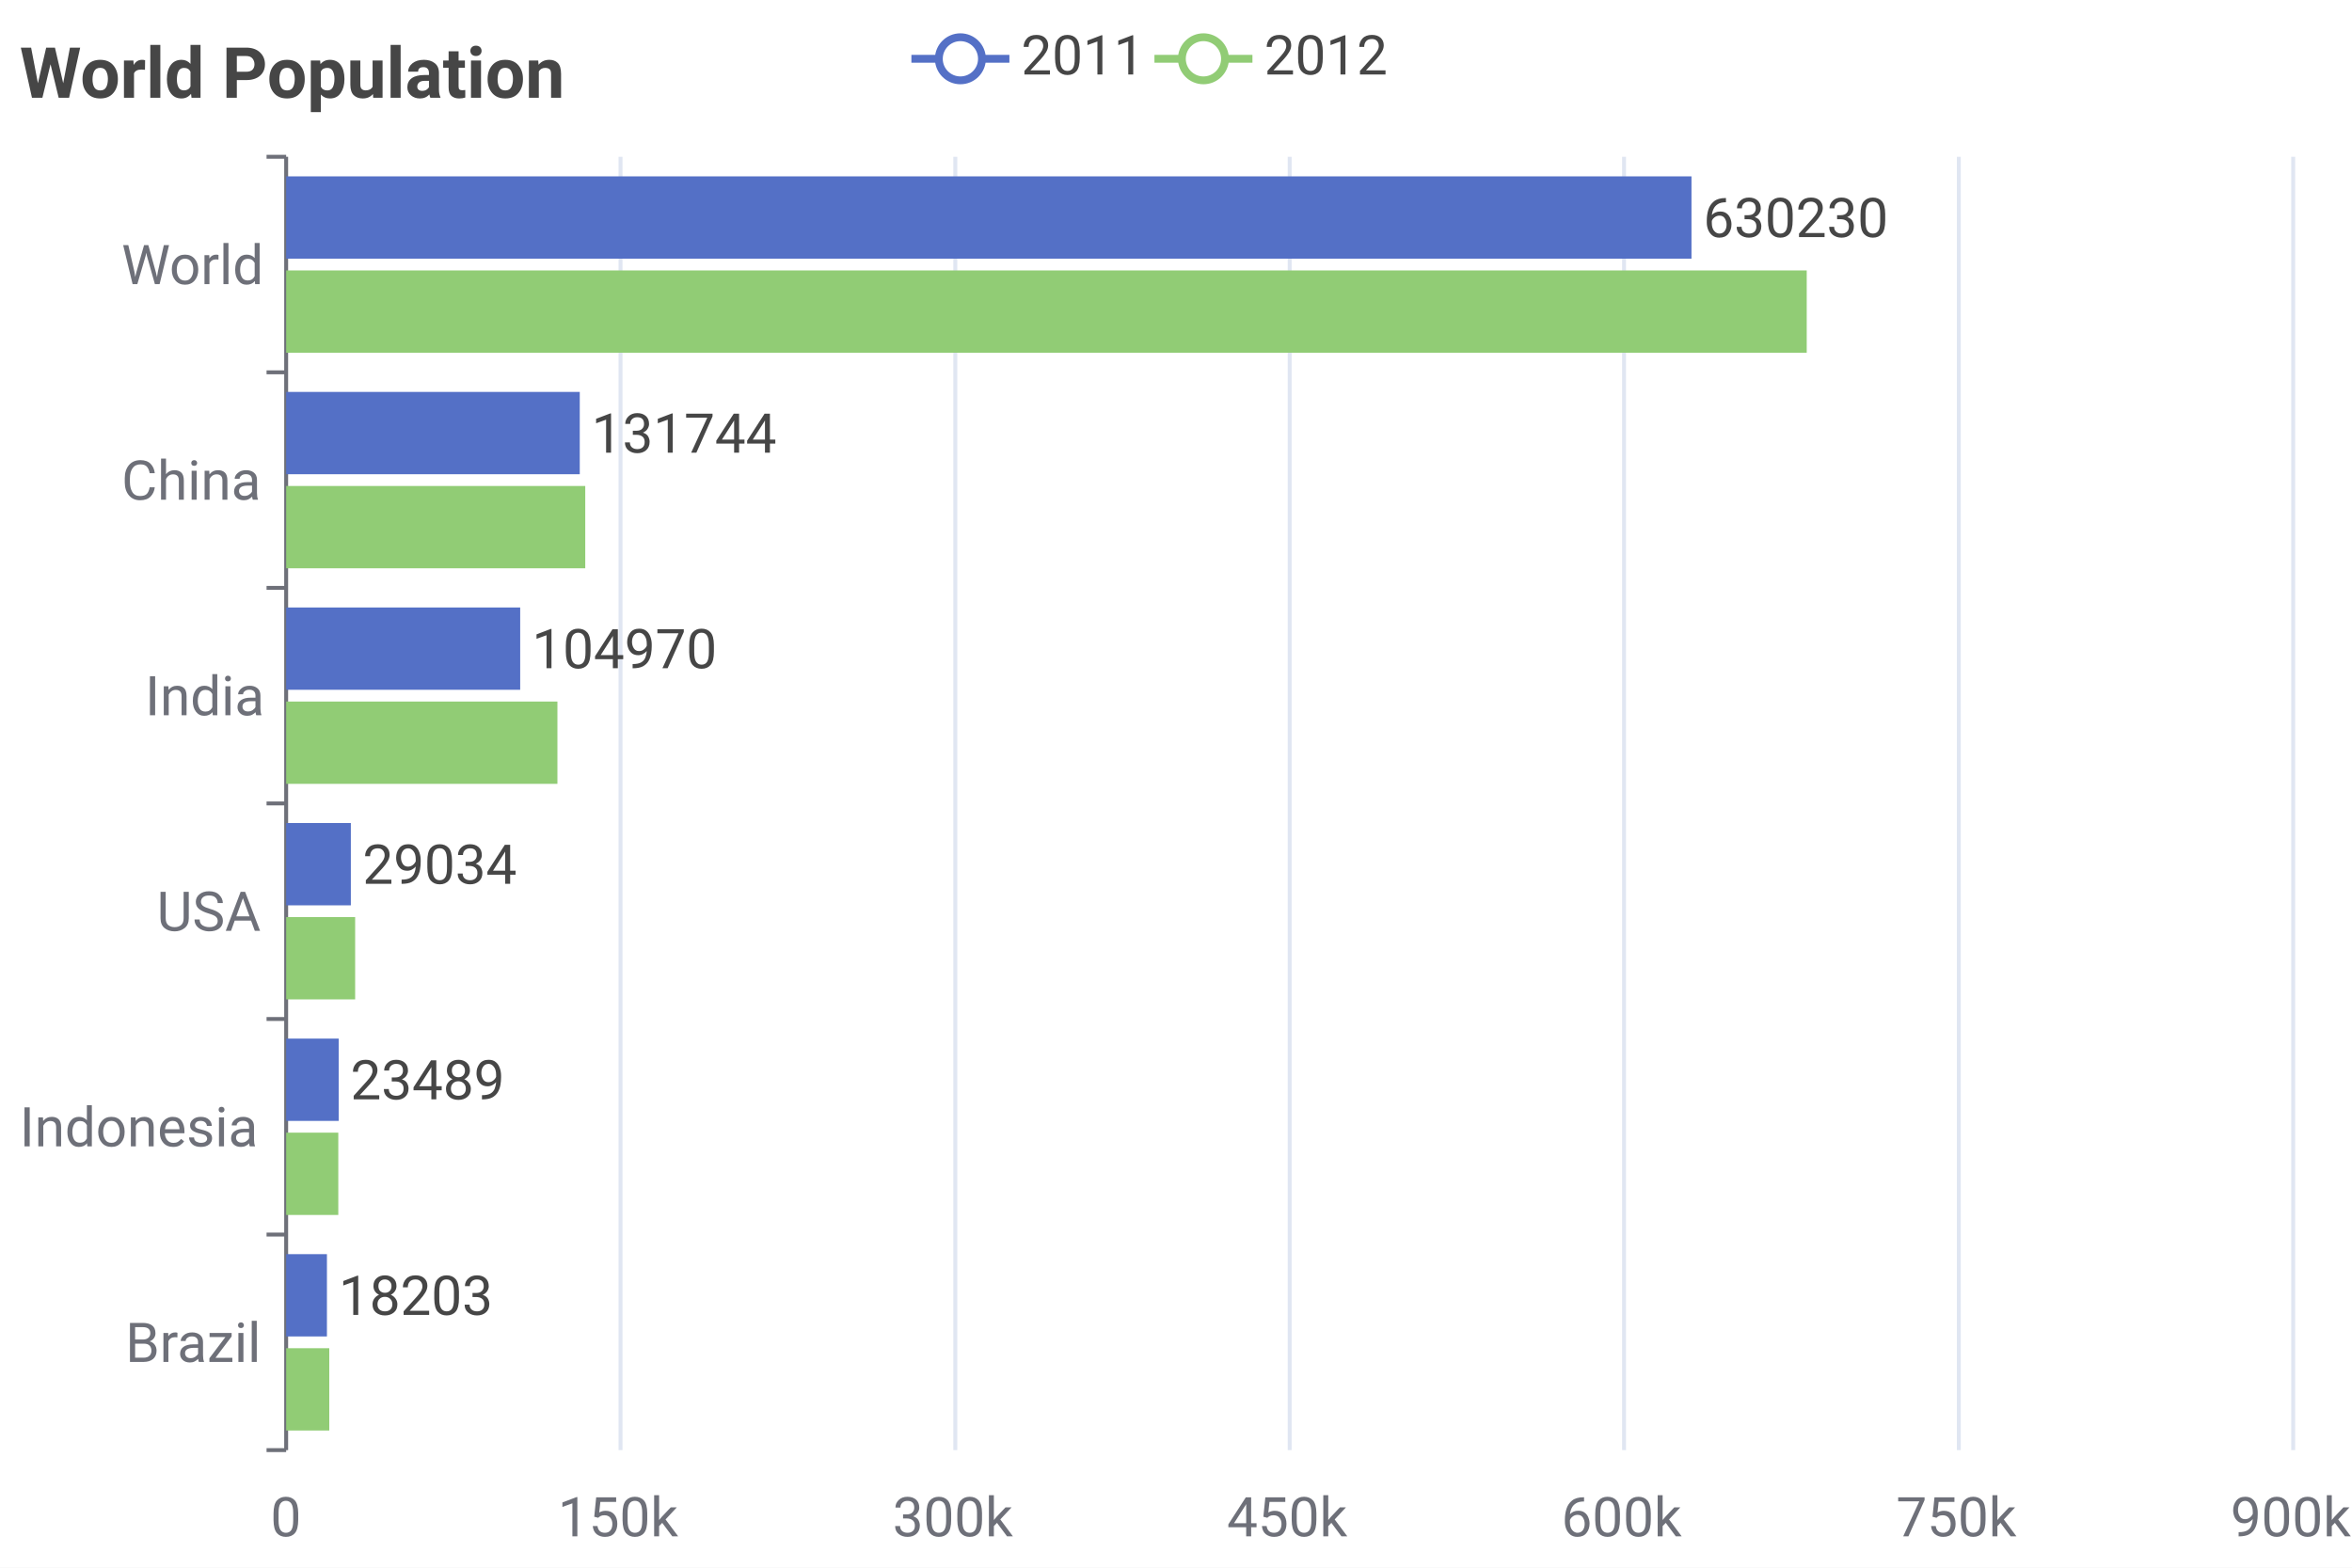
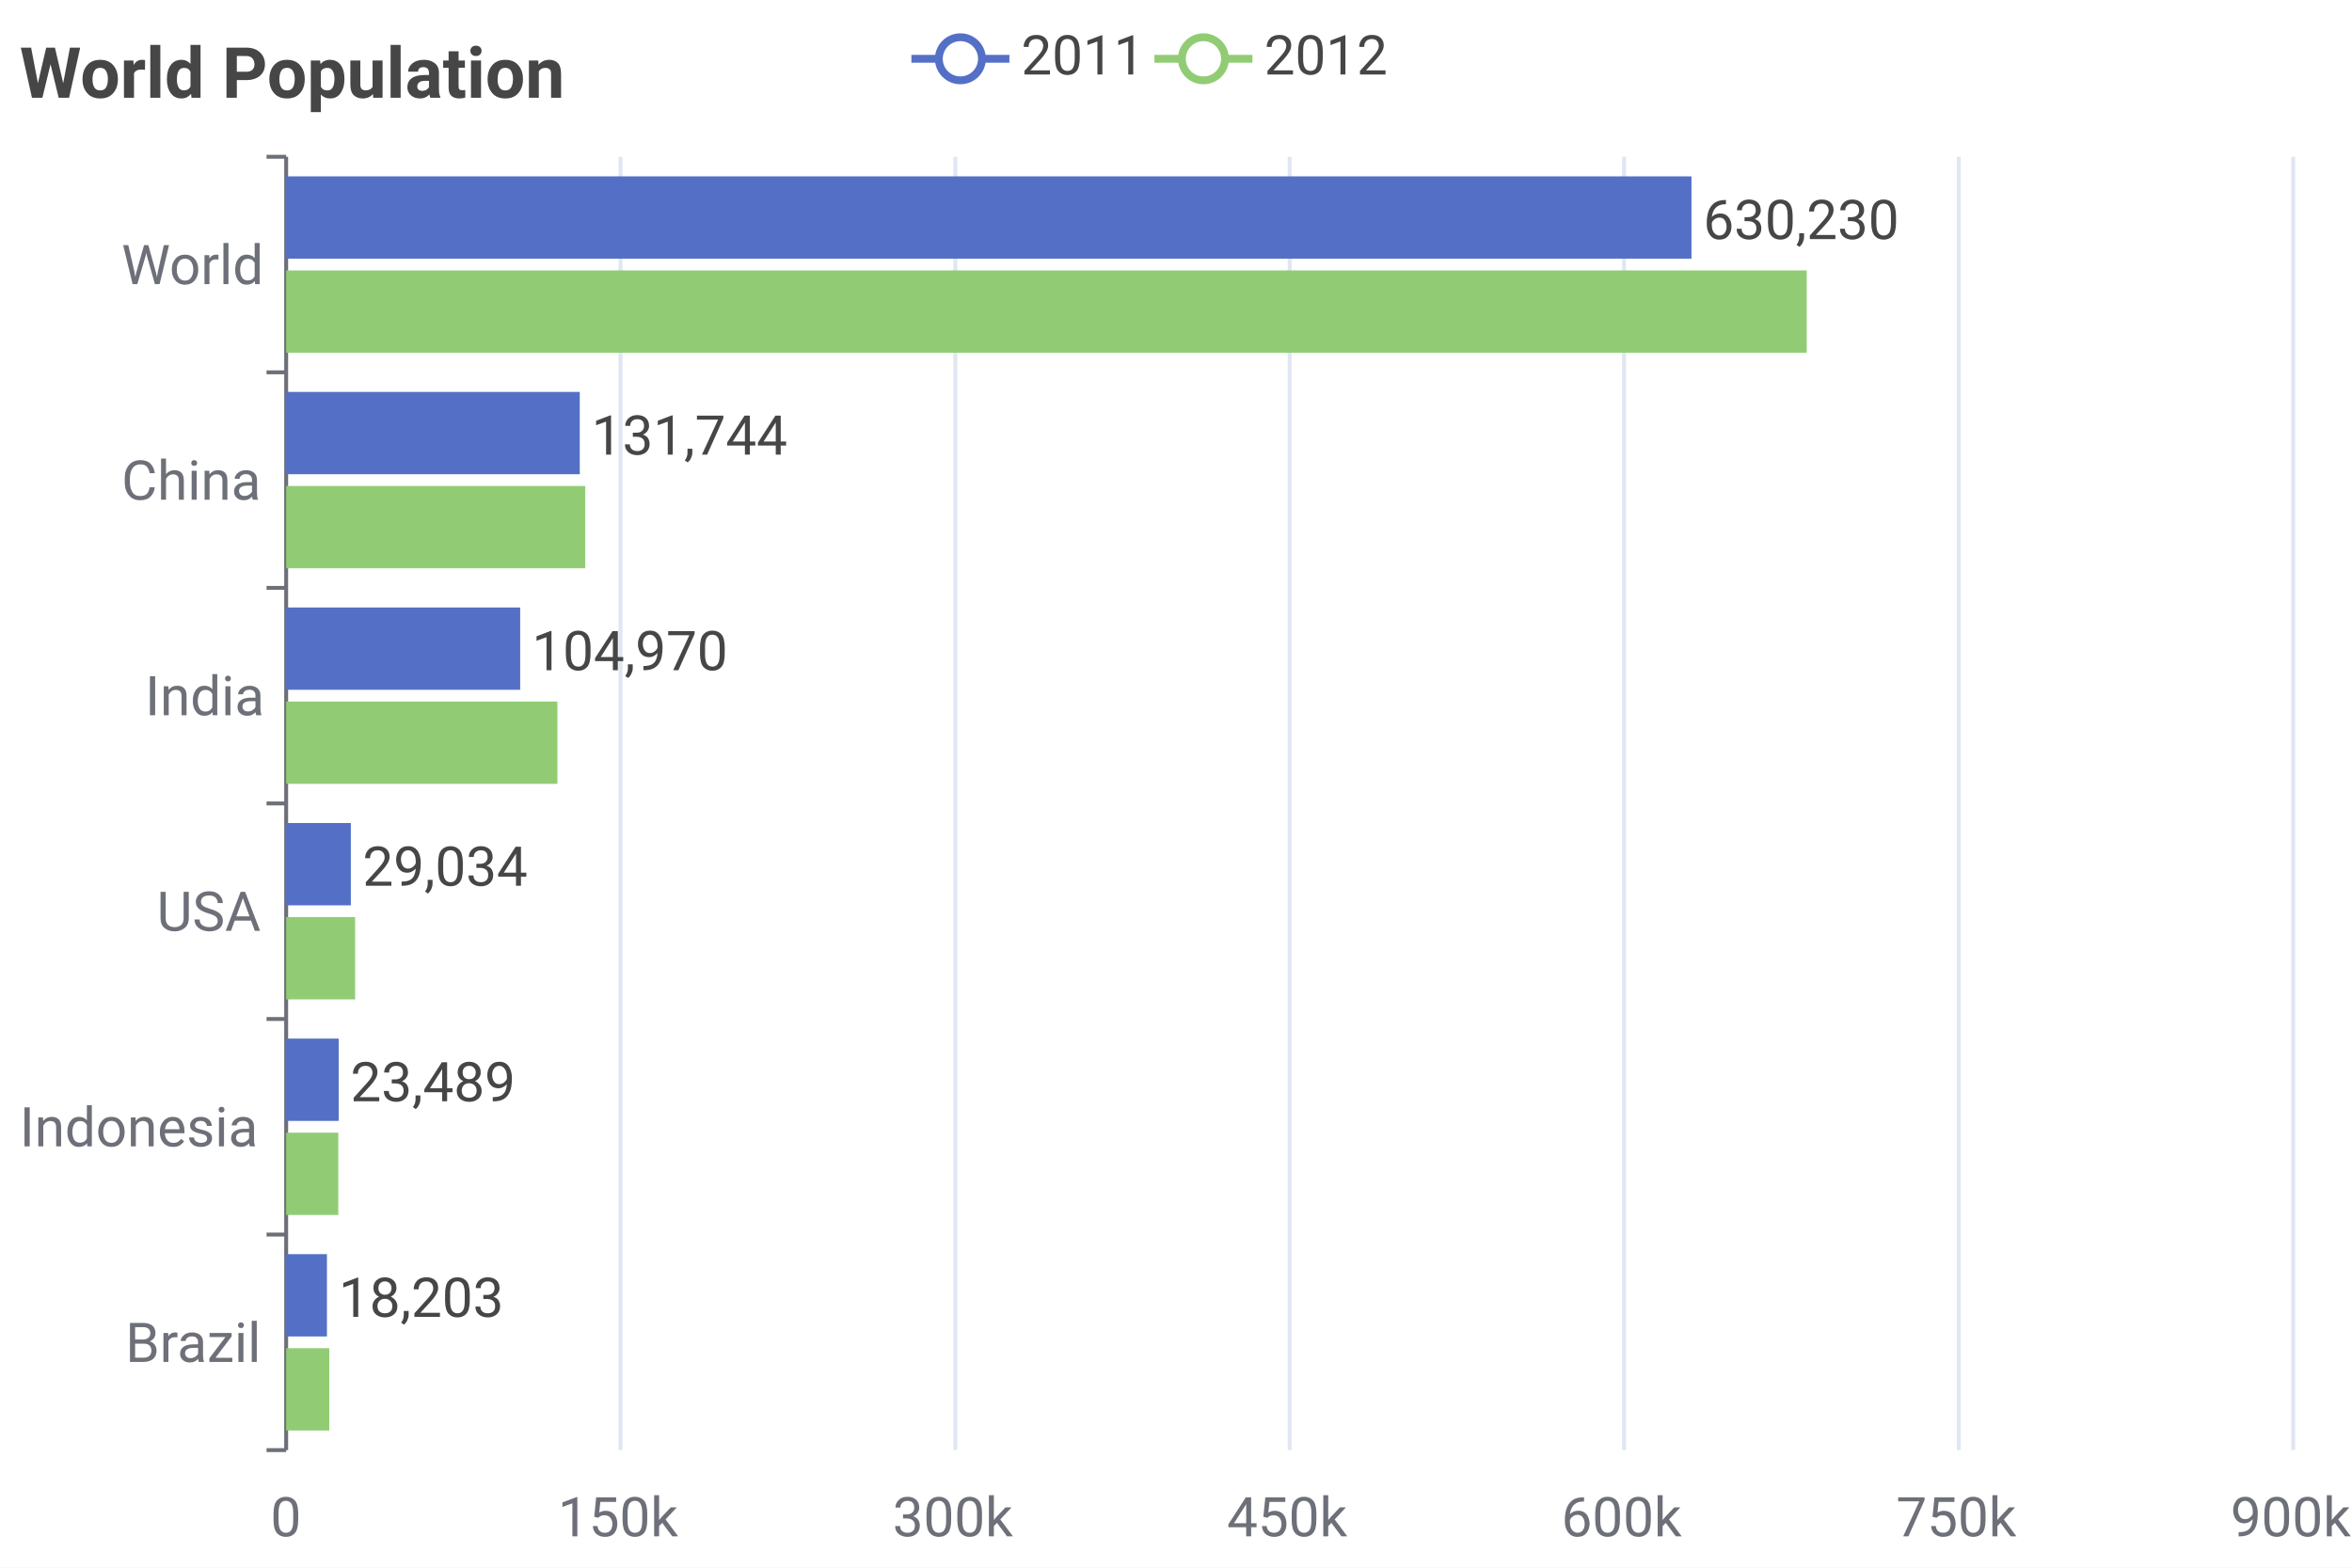
<svg xmlns="http://www.w3.org/2000/svg" width="600" height="400" viewBox="0 0 600 400">
  <rect x="0" y="0" width="600" height="400" fill="#FFFFFF" />
  <text font-size="18" x="5" y="5" dy="15" font-weight="bold" dominant-baseline="middle" font-family="Roboto" fill="#464646">
World Population
</text>
  <g>
    <line stroke-width="2" x1="232.5" y1="15" x2="257.5" y2="15" stroke="#5470C6" />
    <circle cx="245" cy="15" r="5.5" stroke-width="2" stroke="#5470C6" fill="#FFFFFF" />
    <text font-size="14" x="260.5" y="19" font-family="Roboto" fill="#464646">
2011
</text>
  </g>
  <g>
    <line stroke-width="2" x1="294.5" y1="15" x2="319.5" y2="15" stroke="#91CC75" />
    <circle cx="307" cy="15" r="5.5" stroke-width="2" stroke="#91CC75" fill="#FFFFFF" />
    <text font-size="14" x="322.5" y="19" font-family="Roboto" fill="#464646">
2012
</text>
  </g>
  <g>
    <g stroke="#6E7079">
      <line stroke-width="1" x1="73" y1="40" x2="73" y2="370" />
      <line stroke-width="1" x1="73" y1="40" x2="68" y2="40" />
      <line stroke-width="1" x1="73" y1="95" x2="68" y2="95" />
      <line stroke-width="1" x1="73" y1="150" x2="68" y2="150" />
      <line stroke-width="1" x1="73" y1="205" x2="68" y2="205" />
      <line stroke-width="1" x1="73" y1="260" x2="68" y2="260" />
      <line stroke-width="1" x1="73" y1="315" x2="68" y2="315" />
      <line stroke-width="1" x1="73" y1="370" x2="68" y2="370" />
    </g>
    <text font-size="14" x="31" y="72.5" font-family="Roboto" fill="#6E7079">
World
</text>
    <text font-size="14" x="31" y="127.5" font-family="Roboto" fill="#6E7079">
China
</text>
    <text font-size="14" x="37" y="182.5" font-family="Roboto" fill="#6E7079">
India
</text>
    <text font-size="14" x="40" y="237.5" font-family="Roboto" fill="#6E7079">
USA
</text>
    <text font-size="14" x="5" y="292.5" font-family="Roboto" fill="#6E7079">
Indonesia
</text>
    <text font-size="14" x="32" y="347.5" font-family="Roboto" fill="#6E7079">
Brazil
</text>
  </g>
  <g>
    <text font-size="14" x="69" y="392" font-family="Roboto" fill="#6E7079">
0
</text>
    <text font-size="14" x="142.3" y="392" font-family="Roboto" fill="#6E7079">
150k
</text>
    <text font-size="14" x="227.7" y="392" font-family="Roboto" fill="#6E7079">
300k
</text>
    <text font-size="14" x="313" y="392" font-family="Roboto" fill="#6E7079">
450k
</text>
    <text font-size="14" x="398.3" y="392" font-family="Roboto" fill="#6E7079">
600k
</text>
    <text font-size="14" x="483.7" y="392" font-family="Roboto" fill="#6E7079">
750k
</text>
    <text font-size="14" x="569" y="392" font-family="Roboto" fill="#6E7079">
900k
</text>
  </g>
  <g stroke="#E0E6F2">
    <line stroke-width="1" x1="158.3" y1="40" x2="158.3" y2="370" />
    <line stroke-width="1" x1="243.7" y1="40" x2="243.7" y2="370" />
    <line stroke-width="1" x1="329" y1="40" x2="329" y2="370" />
    <line stroke-width="1" x1="414.3" y1="40" x2="414.3" y2="370" />
    <line stroke-width="1" x1="499.7" y1="40" x2="499.7" y2="370" />
    <line stroke-width="1" x1="585" y1="40" x2="585" y2="370" />
  </g>
  <rect x="73" y="320" width="10.4" height="21" fill="#5470C6" />
  <rect x="73" y="265" width="13.4" height="21" fill="#5470C6" />
  <rect x="73" y="210" width="16.5" height="21" fill="#5470C6" />
  <rect x="73" y="155" width="59.7" height="21" fill="#5470C6" />
  <rect x="73" y="100" width="74.9" height="21" fill="#5470C6" />
  <rect x="73" y="45" width="358.5" height="21" fill="#5470C6" />
  <rect x="73" y="344" width="11" height="21" fill="#91CC75" />
  <rect x="73" y="289" width="13.3" height="21" fill="#91CC75" />
  <rect x="73" y="234" width="17.6" height="21" fill="#91CC75" />
  <rect x="73" y="179" width="69.2" height="21" fill="#91CC75" />
  <rect x="73" y="124" width="76.3" height="21" fill="#91CC75" />
  <rect x="73" y="69" width="387.9" height="21" fill="#91CC75" />
-   <text font-size="14" x="83.4" y="330.5" dx="3" dy="5" font-family="Roboto" fill="#464646">
- 18203
+   <text font-size="14" x="83.4" y="330.5" dx="3" dy="5.5" font-family="Roboto" fill="#464646">
+ 18,203
</text>
-   <text font-size="14" x="86.4" y="275.5" dx="3" dy="5" font-family="Roboto" fill="#464646">
- 23489
+   <text font-size="14" x="86.4" y="275.5" dx="3" dy="5.5" font-family="Roboto" fill="#464646">
+ 23,489
</text>
-   <text font-size="14" x="89.5" y="220.5" dx="3" dy="5" font-family="Roboto" fill="#464646">
- 29034
+   <text font-size="14" x="89.5" y="220.5" dx="3" dy="5.5" font-family="Roboto" fill="#464646">
+ 29,034
</text>
-   <text font-size="14" x="132.7" y="165.5" dx="3" dy="5" font-family="Roboto" fill="#464646">
- 104970
+   <text font-size="14" x="132.7" y="165.5" dx="3" dy="5.5" font-family="Roboto" fill="#464646">
+ 104,970
</text>
-   <text font-size="14" x="147.9" y="110.5" dx="3" dy="5" font-family="Roboto" fill="#464646">
- 131744
+   <text font-size="14" x="147.9" y="110.5" dx="3" dy="5.5" font-family="Roboto" fill="#464646">
+ 131,744
</text>
-   <text font-size="14" x="431.5" y="55.5" dx="3" dy="5" font-family="Roboto" fill="#464646">
- 630230
+   <text font-size="14" x="431.5" y="55.5" dx="3" dy="5.5" font-family="Roboto" fill="#464646">
+ 630,230
</text>
</svg>
